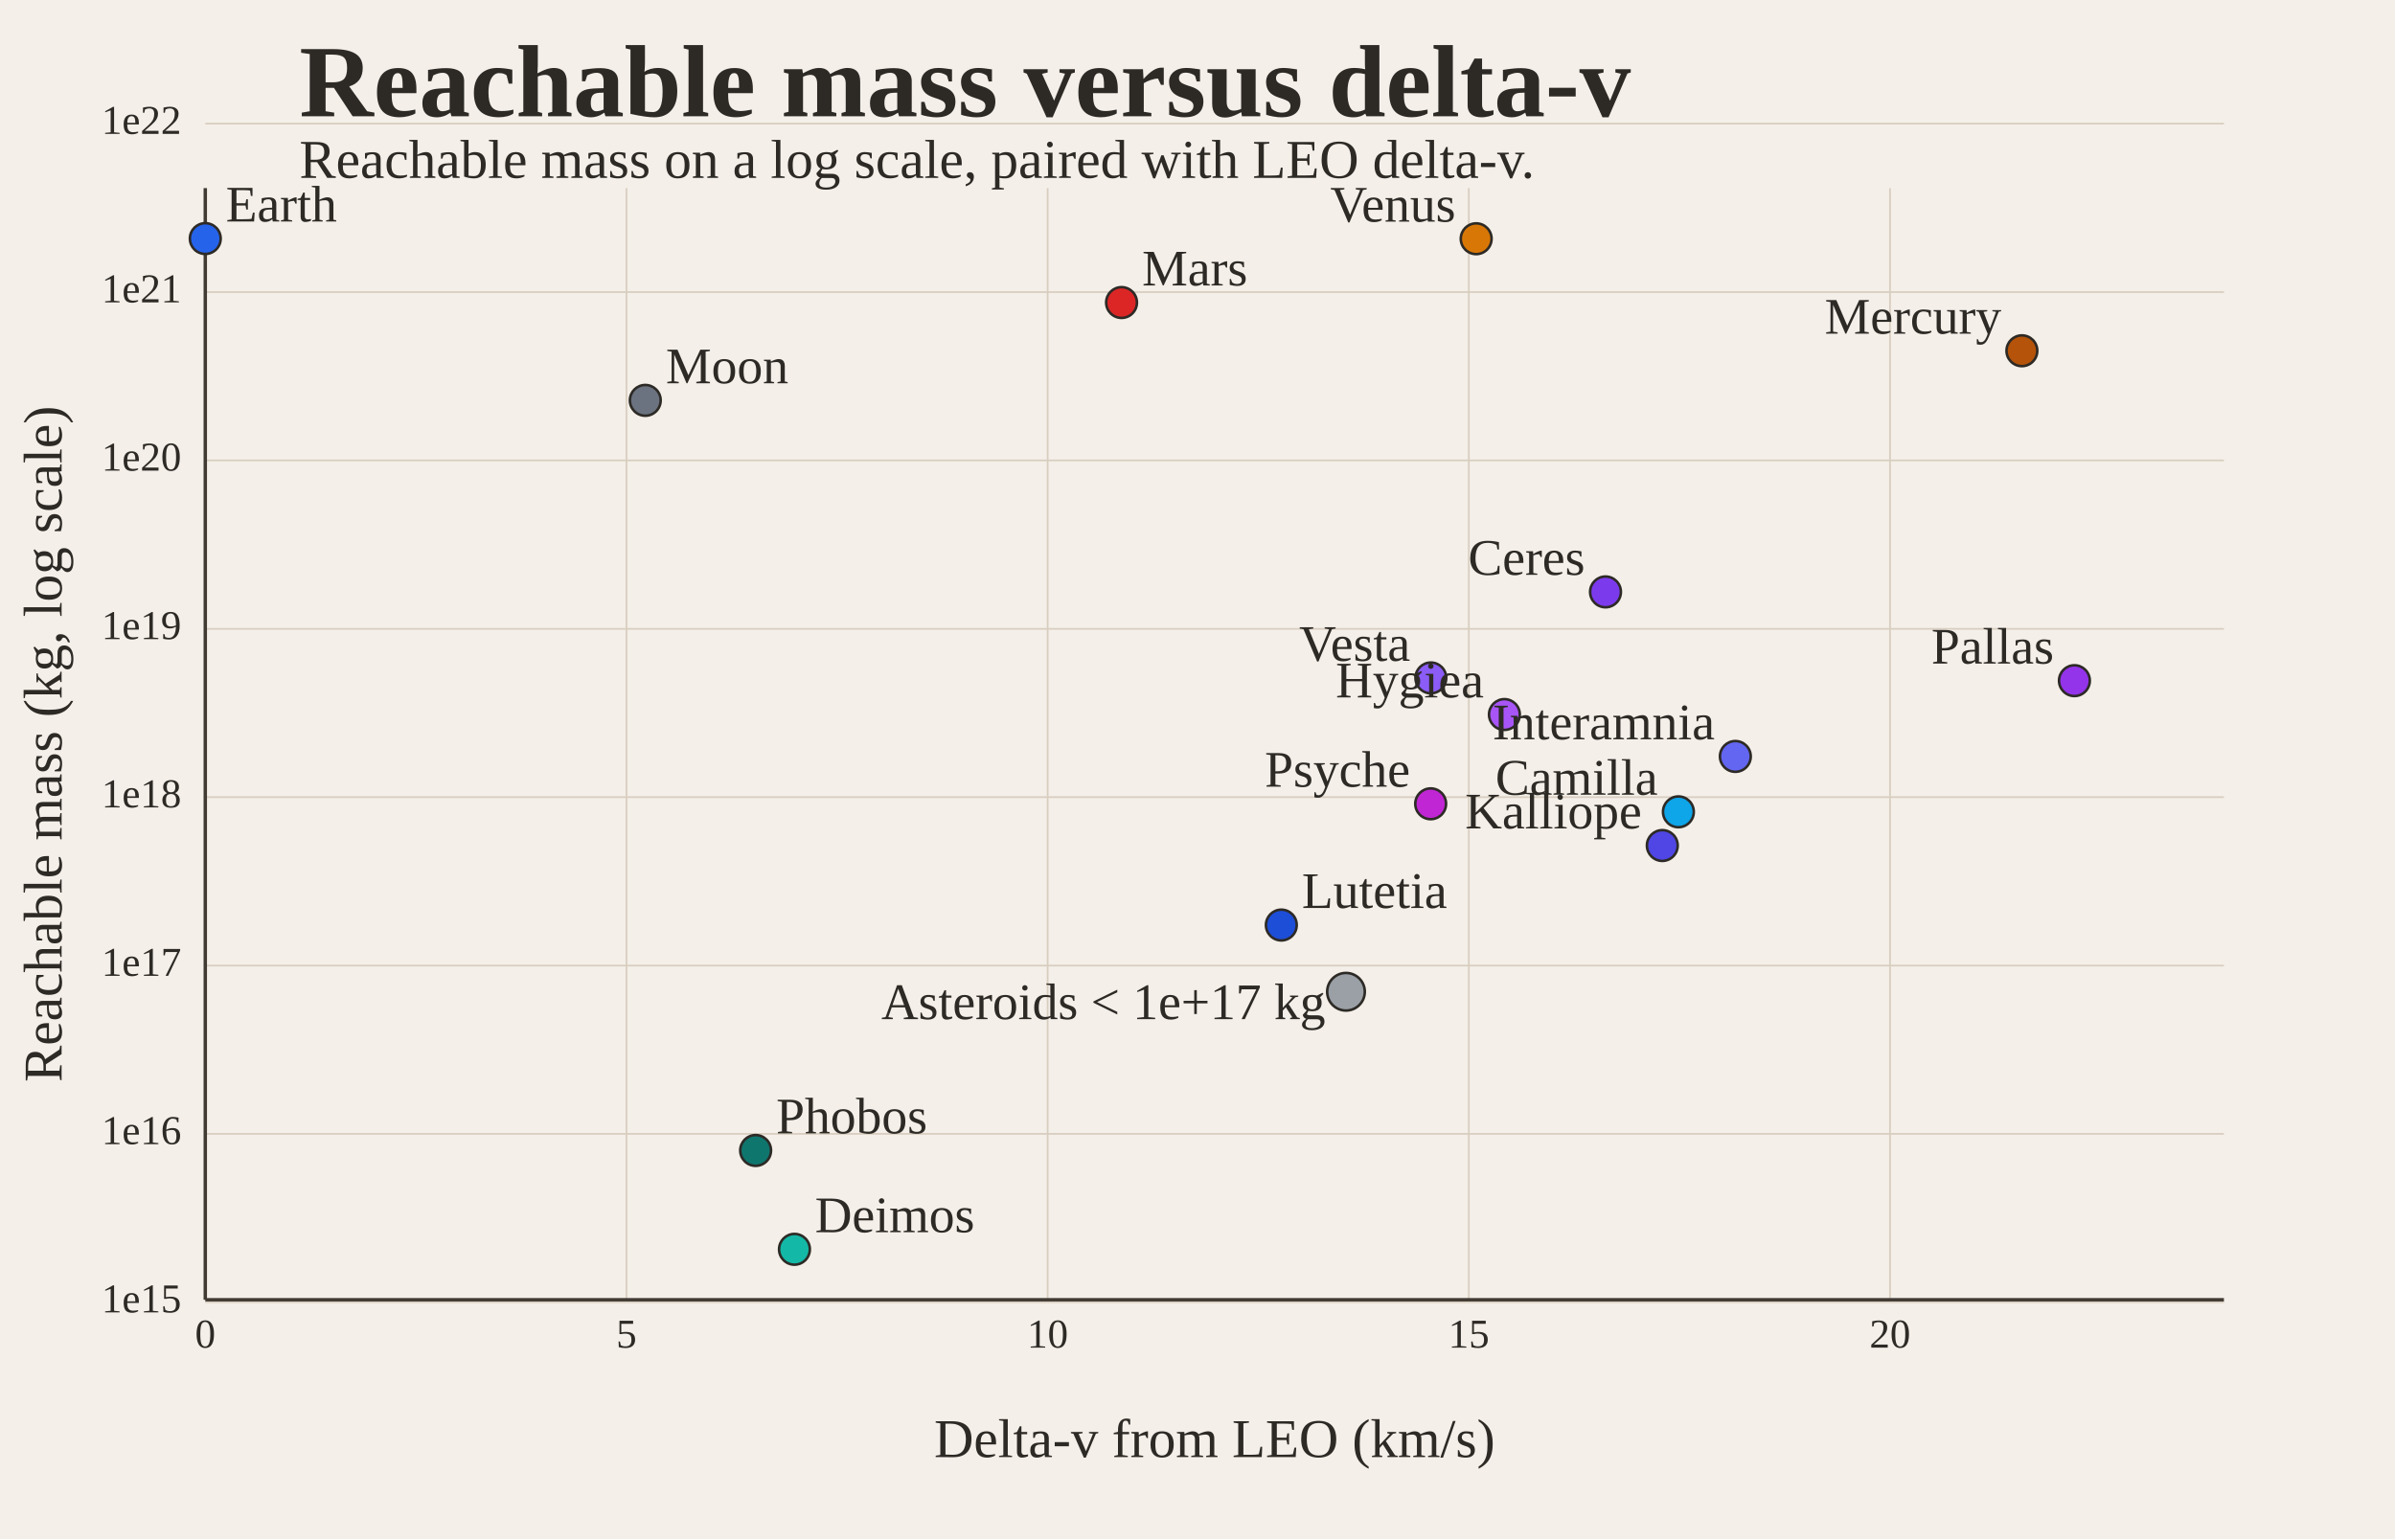
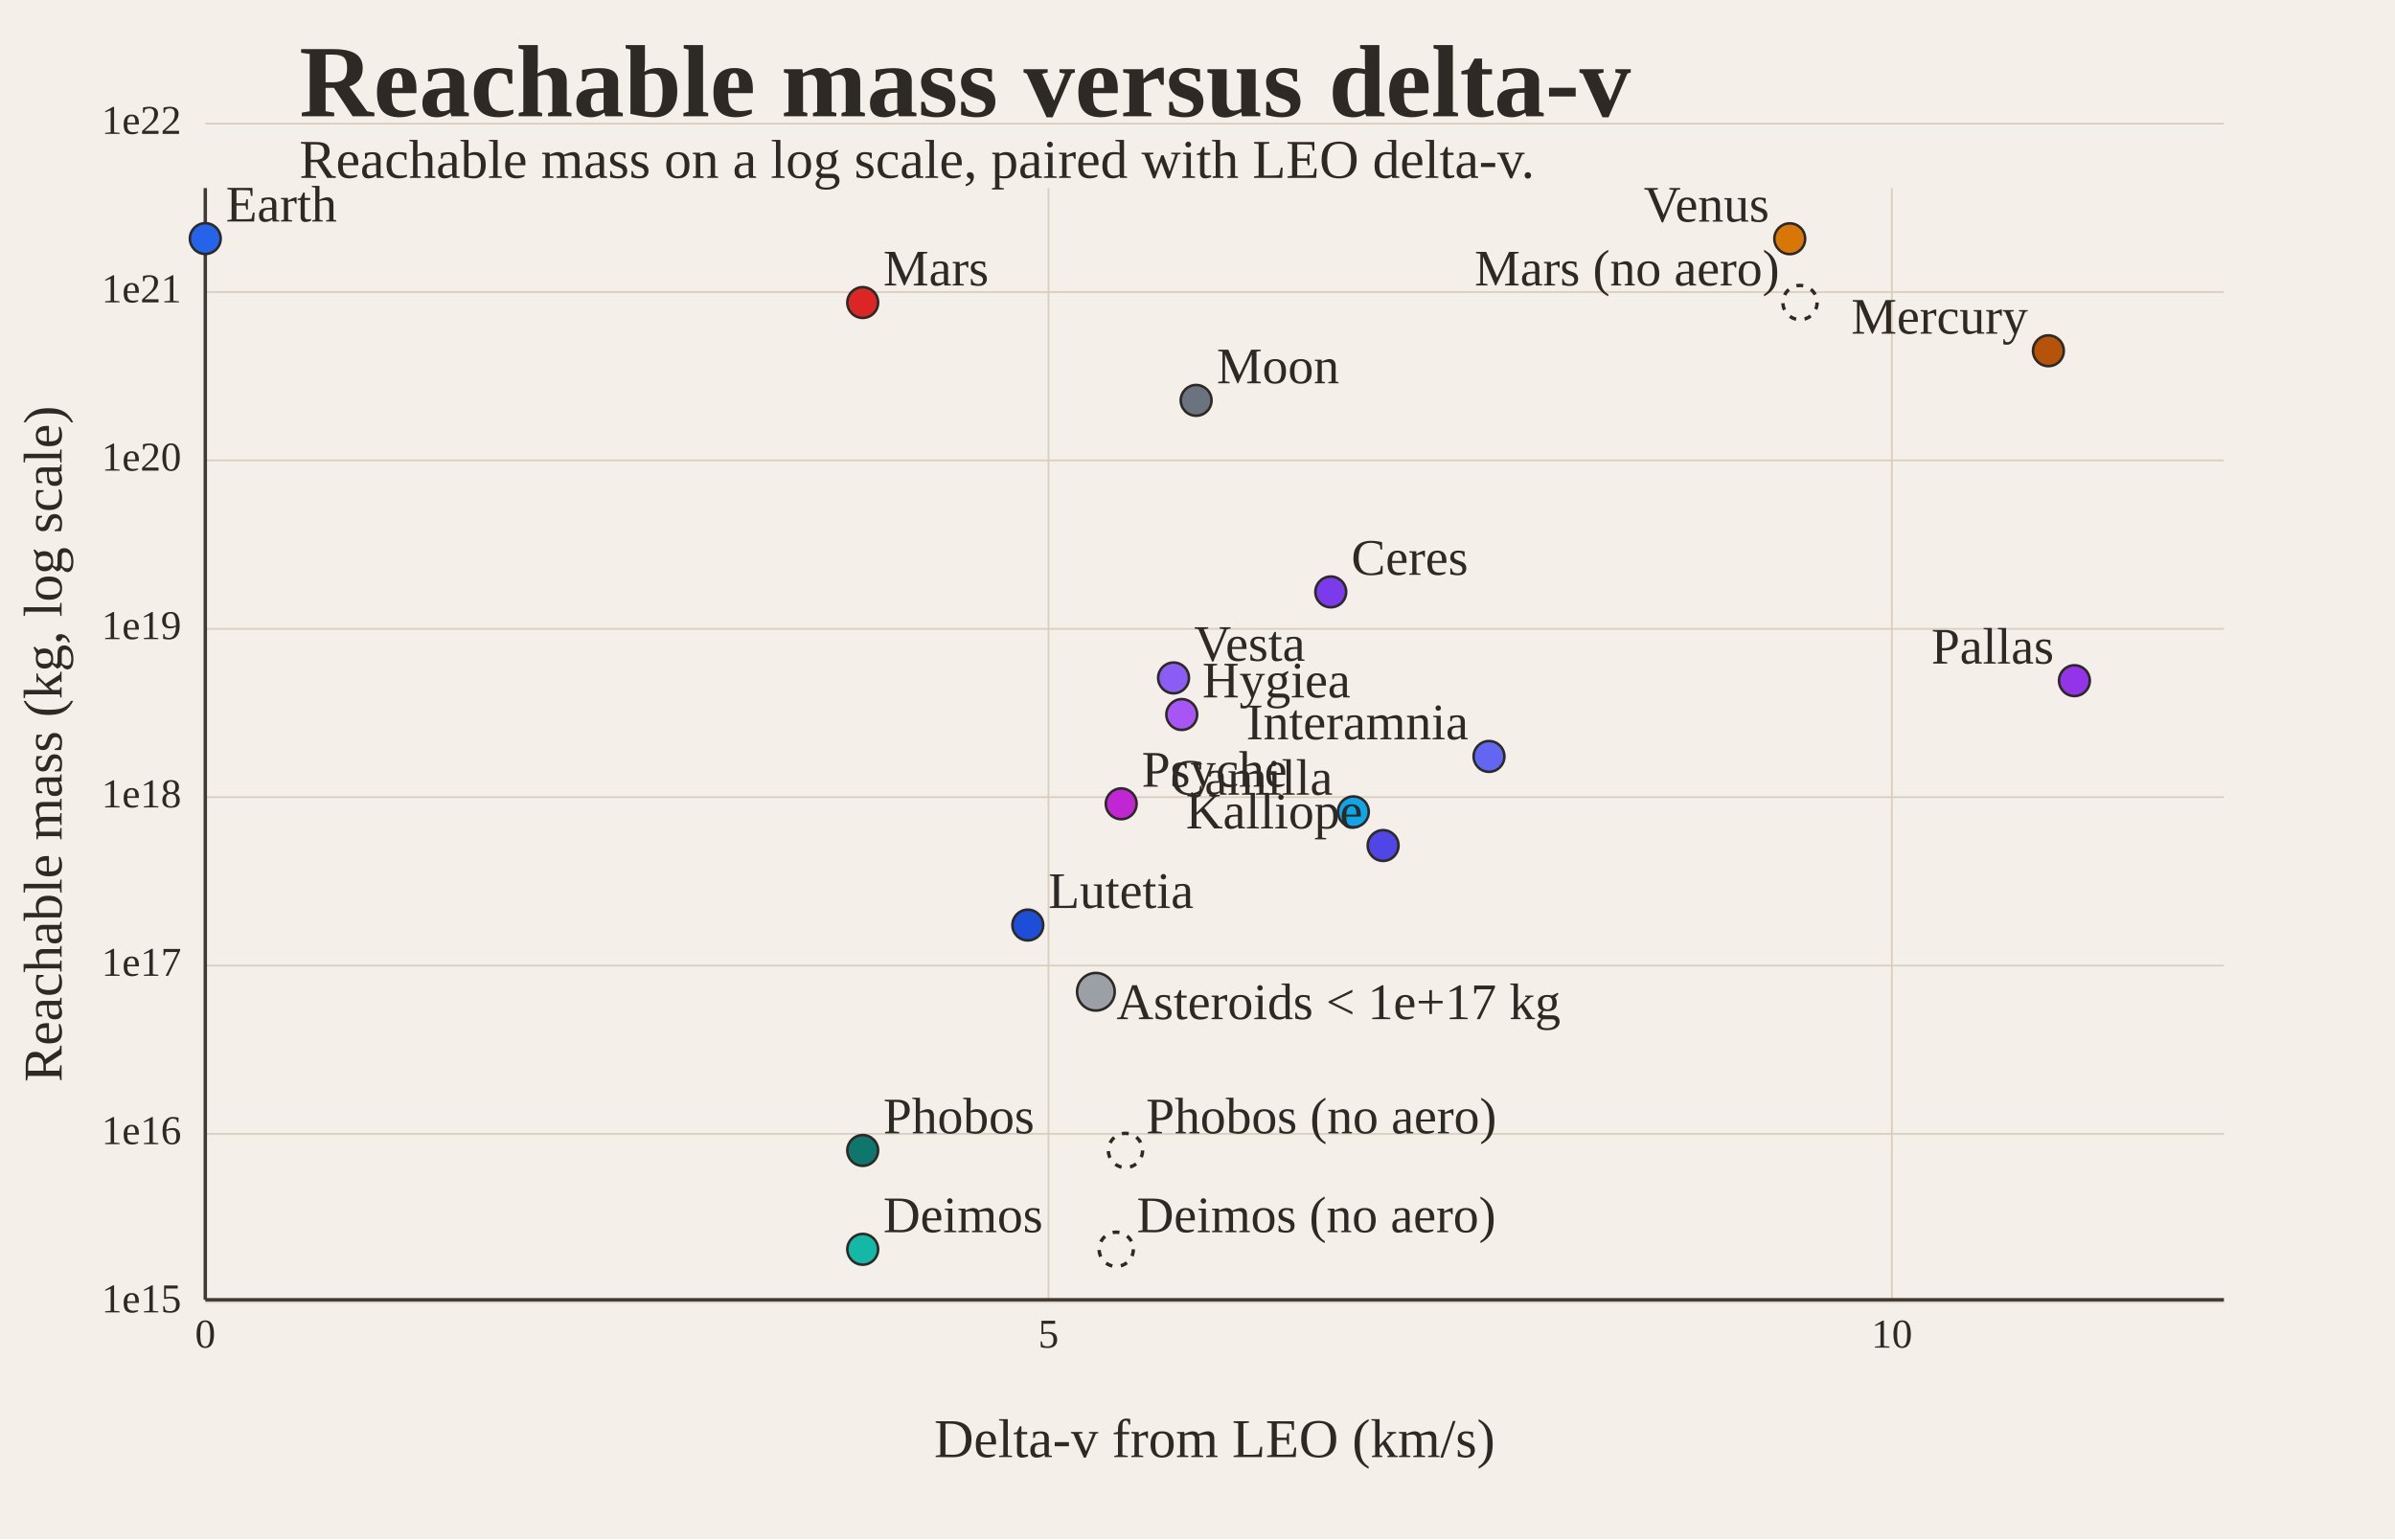
<svg xmlns="http://www.w3.org/2000/svg" width="1400" height="900" viewBox="0 0 1400 900">
  <rect width="100%" height="100%" fill="#f4efe8" />
  <style>
text { font-family: "Georgia", "Times New Roman", serif; fill: #2d2a26; }
.title { font-size: 60px; font-weight: 700; }
.subtitle { font-size: 32px; }
.legend { font-size: 30px; }
.axis { stroke: #403a33; stroke-width: 2; fill: none; }
.grid { stroke: #d8cec0; stroke-width: 1; }
.tick { font-size: 24px; }
</style>
  <text class="title" x="175" y="68">Reachable mass versus delta-v</text>
  <text class="subtitle" x="175" y="104">Reachable mass on a log scale, paired with LEO delta-v.</text>
  <line class="grid" x1="120.0" y1="110" x2="120.0" y2="760" />
  <text class="tick" x="120.0" y="788" text-anchor="middle">0</text>
-   <line class="grid" x1="366.2" y1="110" x2="366.2" y2="760" />
-   <text class="tick" x="366.2" y="788" text-anchor="middle">5</text>
-   <line class="grid" x1="612.4" y1="110" x2="612.4" y2="760" />
-   <text class="tick" x="612.4" y="788" text-anchor="middle">10</text>
-   <line class="grid" x1="858.6" y1="110" x2="858.6" y2="760" />
-   <text class="tick" x="858.6" y="788" text-anchor="middle">15</text>
-   <line class="grid" x1="1104.8" y1="110" x2="1104.8" y2="760" />
-   <text class="tick" x="1104.8" y="788" text-anchor="middle">20</text>
+   <line class="grid" x1="612.9" y1="110" x2="612.9" y2="760" />
+   <text class="tick" x="612.9" y="788" text-anchor="middle">5</text>
+   <line class="grid" x1="1105.9" y1="110" x2="1105.9" y2="760" />
+   <text class="tick" x="1105.9" y="788" text-anchor="middle">10</text>
  <line class="grid" x1="120" y1="761.4" x2="1300" y2="761.4" />
  <text class="tick" x="106" y="767.4" text-anchor="end">1e15</text>
  <line class="grid" x1="120" y1="663.0" x2="1300" y2="663.0" />
  <text class="tick" x="106" y="669.0" text-anchor="end">1e16</text>
  <line class="grid" x1="120" y1="564.6" x2="1300" y2="564.6" />
  <text class="tick" x="106" y="570.6" text-anchor="end">1e17</text>
  <line class="grid" x1="120" y1="466.1" x2="1300" y2="466.1" />
  <text class="tick" x="106" y="472.1" text-anchor="end">1e18</text>
  <line class="grid" x1="120" y1="367.7" x2="1300" y2="367.7" />
  <text class="tick" x="106" y="373.7" text-anchor="end">1e19</text>
  <line class="grid" x1="120" y1="269.2" x2="1300" y2="269.2" />
  <text class="tick" x="106" y="275.2" text-anchor="end">1e20</text>
  <line class="grid" x1="120" y1="170.8" x2="1300" y2="170.8" />
  <text class="tick" x="106" y="176.8" text-anchor="end">1e21</text>
  <line class="grid" x1="120" y1="72.3" x2="1300" y2="72.3" />
  <text class="tick" x="106" y="78.3" text-anchor="end">1e22</text>
  <line class="axis" x1="120" y1="760" x2="1300" y2="760" />
  <line class="axis" x1="120" y1="110" x2="120" y2="760" />
  <text class="subtitle" x="710.0" y="852" text-anchor="middle">Delta-v from LEO (km/s)</text>
  <text class="subtitle" transform="translate(36 435.0) rotate(-90)" text-anchor="middle">Reachable mass (kg, log scale)</text>
  <circle cx="120.0" cy="139.5" r="9" fill="#2563eb" stroke="#2d2a26" stroke-width="1.5" />
  <text class="legend" x="132.0" y="129.5" text-anchor="start">Earth</text>
-   <circle cx="862.9" cy="139.6" r="9" fill="#d97706" stroke="#2d2a26" stroke-width="1.5" />
-   <text class="legend" x="850.9" y="129.6" text-anchor="end">Venus</text>
-   <circle cx="655.6" cy="176.9" r="9" fill="#dc2626" stroke="#2d2a26" stroke-width="1.5" />
-   <text class="legend" x="667.6" y="166.9" text-anchor="start">Mars</text>
-   <circle cx="1181.9" cy="205.1" r="9" fill="#b45309" stroke="#2d2a26" stroke-width="1.5" />
-   <text class="legend" x="1169.9" y="195.1" text-anchor="end">Mercury</text>
-   <circle cx="377.2" cy="234.1" r="9" fill="#6b7280" stroke="#2d2a26" stroke-width="1.5" />
-   <text class="legend" x="389.2" y="224.1" text-anchor="start">Moon</text>
-   <circle cx="938.5" cy="346.1" r="9" fill="#7c3aed" stroke="#2d2a26" stroke-width="1.5" />
-   <text class="legend" x="926.5" y="336.1" text-anchor="end">Ceres</text>
-   <circle cx="836.4" cy="396.4" r="9" fill="#8b5cf6" stroke="#2d2a26" stroke-width="1.5" />
-   <text class="legend" x="824.4" y="386.4" text-anchor="end">Vesta</text>
+   <circle cx="1046.2" cy="139.6" r="9" fill="#d97706" stroke="#2d2a26" stroke-width="1.5" />
+   <text class="legend" x="1034.2" y="129.6" text-anchor="end">Venus</text>
+   <circle cx="504.3" cy="176.9" r="9" fill="#dc2626" stroke="#2d2a26" stroke-width="1.5" />
+   <text class="legend" x="516.3" y="166.9" text-anchor="start">Mars</text>
+   <circle cx="1052.2" cy="176.9" r="10" fill="none" stroke="#2d2a26" stroke-width="2" stroke-dasharray="4,5" />
+   <text class="legend" x="1040.2" y="166.9" text-anchor="end">Mars (no aero)</text>
+   <circle cx="1197.4" cy="205.1" r="9" fill="#b45309" stroke="#2d2a26" stroke-width="1.5" />
+   <text class="legend" x="1185.4" y="195.1" text-anchor="end">Mercury</text>
+   <circle cx="699.2" cy="234.1" r="9" fill="#6b7280" stroke="#2d2a26" stroke-width="1.5" />
+   <text class="legend" x="711.2" y="224.1" text-anchor="start">Moon</text>
+   <circle cx="777.9" cy="346.1" r="9" fill="#7c3aed" stroke="#2d2a26" stroke-width="1.5" />
+   <text class="legend" x="789.9" y="336.1" text-anchor="start">Ceres</text>
+   <circle cx="686.0" cy="396.4" r="9" fill="#8b5cf6" stroke="#2d2a26" stroke-width="1.5" />
+   <text class="legend" x="698.0" y="386.4" text-anchor="start">Vesta</text>
  <circle cx="1212.6" cy="398.0" r="9" fill="#9333ea" stroke="#2d2a26" stroke-width="1.5" />
  <text class="legend" x="1200.6" y="388.0" text-anchor="end">Pallas</text>
-   <circle cx="879.4" cy="417.8" r="9" fill="#a855f7" stroke="#2d2a26" stroke-width="1.5" />
-   <text class="legend" x="867.4" y="407.8" text-anchor="end">Hygiea</text>
-   <circle cx="1014.4" cy="442.3" r="9" fill="#6366f1" stroke="#2d2a26" stroke-width="1.5" />
-   <text class="legend" x="1002.4" y="432.3" text-anchor="end">Interamnia</text>
-   <circle cx="836.3" cy="470.0" r="9" fill="#c026d3" stroke="#2d2a26" stroke-width="1.5" />
-   <text class="legend" x="824.3" y="460.0" text-anchor="end">Psyche</text>
-   <circle cx="981.1" cy="474.7" r="9" fill="#0ea5e9" stroke="#2d2a26" stroke-width="1.5" />
-   <text class="legend" x="969.1" y="464.7" text-anchor="end">Camilla</text>
-   <circle cx="971.7" cy="494.4" r="9" fill="#4f46e5" stroke="#2d2a26" stroke-width="1.5" />
-   <text class="legend" x="959.7" y="484.4" text-anchor="end">Kalliope</text>
-   <circle cx="749.0" cy="540.9" r="9" fill="#1d4ed8" stroke="#2d2a26" stroke-width="1.5" />
-   <text class="legend" x="761.0" y="530.9" text-anchor="start">Lutetia</text>
-   <circle cx="786.8" cy="579.9" r="11" fill="#9aa0a6" stroke="#2d2a26" stroke-width="1.5" />
-   <text class="legend" x="774.8" y="595.9" text-anchor="end">Asteroids &lt; 1e+17 kg</text>
-   <circle cx="441.7" cy="672.7" r="9" fill="#0f766e" stroke="#2d2a26" stroke-width="1.5" />
-   <text class="legend" x="453.7" y="662.7" text-anchor="start">Phobos</text>
-   <circle cx="464.4" cy="730.5" r="9" fill="#14b8a6" stroke="#2d2a26" stroke-width="1.5" />
-   <text class="legend" x="476.4" y="720.5" text-anchor="start">Deimos</text>
+   <circle cx="690.8" cy="417.8" r="9" fill="#a855f7" stroke="#2d2a26" stroke-width="1.5" />
+   <text class="legend" x="702.8" y="407.8" text-anchor="start">Hygiea</text>
+   <circle cx="870.4" cy="442.3" r="9" fill="#6366f1" stroke="#2d2a26" stroke-width="1.5" />
+   <text class="legend" x="858.4" y="432.3" text-anchor="end">Interamnia</text>
+   <circle cx="655.4" cy="470.0" r="9" fill="#c026d3" stroke="#2d2a26" stroke-width="1.5" />
+   <text class="legend" x="667.4" y="460.0" text-anchor="start">Psyche</text>
+   <circle cx="791.1" cy="474.7" r="9" fill="#0ea5e9" stroke="#2d2a26" stroke-width="1.5" />
+   <text class="legend" x="779.1" y="464.7" text-anchor="end">Camilla</text>
+   <circle cx="808.5" cy="494.4" r="9" fill="#4f46e5" stroke="#2d2a26" stroke-width="1.5" />
+   <text class="legend" x="796.5" y="484.4" text-anchor="end">Kalliope</text>
+   <circle cx="600.8" cy="540.9" r="9" fill="#1d4ed8" stroke="#2d2a26" stroke-width="1.5" />
+   <text class="legend" x="612.8" y="530.9" text-anchor="start">Lutetia</text>
+   <circle cx="640.6" cy="579.9" r="11" fill="#9aa0a6" stroke="#2d2a26" stroke-width="1.5" />
+   <text class="legend" x="652.6" y="595.9" text-anchor="start">Asteroids &lt; 1e+17 kg</text>
+   <circle cx="504.3" cy="672.7" r="9" fill="#0f766e" stroke="#2d2a26" stroke-width="1.5" />
+   <text class="legend" x="516.3" y="662.7" text-anchor="start">Phobos</text>
+   <circle cx="657.9" cy="672.7" r="10" fill="none" stroke="#2d2a26" stroke-width="2" stroke-dasharray="4,5" />
+   <text class="legend" x="669.9" y="662.7" text-anchor="start">Phobos (no aero)</text>
+   <circle cx="504.3" cy="730.5" r="9" fill="#14b8a6" stroke="#2d2a26" stroke-width="1.5" />
+   <text class="legend" x="516.3" y="720.5" text-anchor="start">Deimos</text>
+   <circle cx="652.5" cy="730.5" r="10" fill="none" stroke="#2d2a26" stroke-width="2" stroke-dasharray="4,5" />
+   <text class="legend" x="664.5" y="720.5" text-anchor="start">Deimos (no aero)</text>
</svg>
